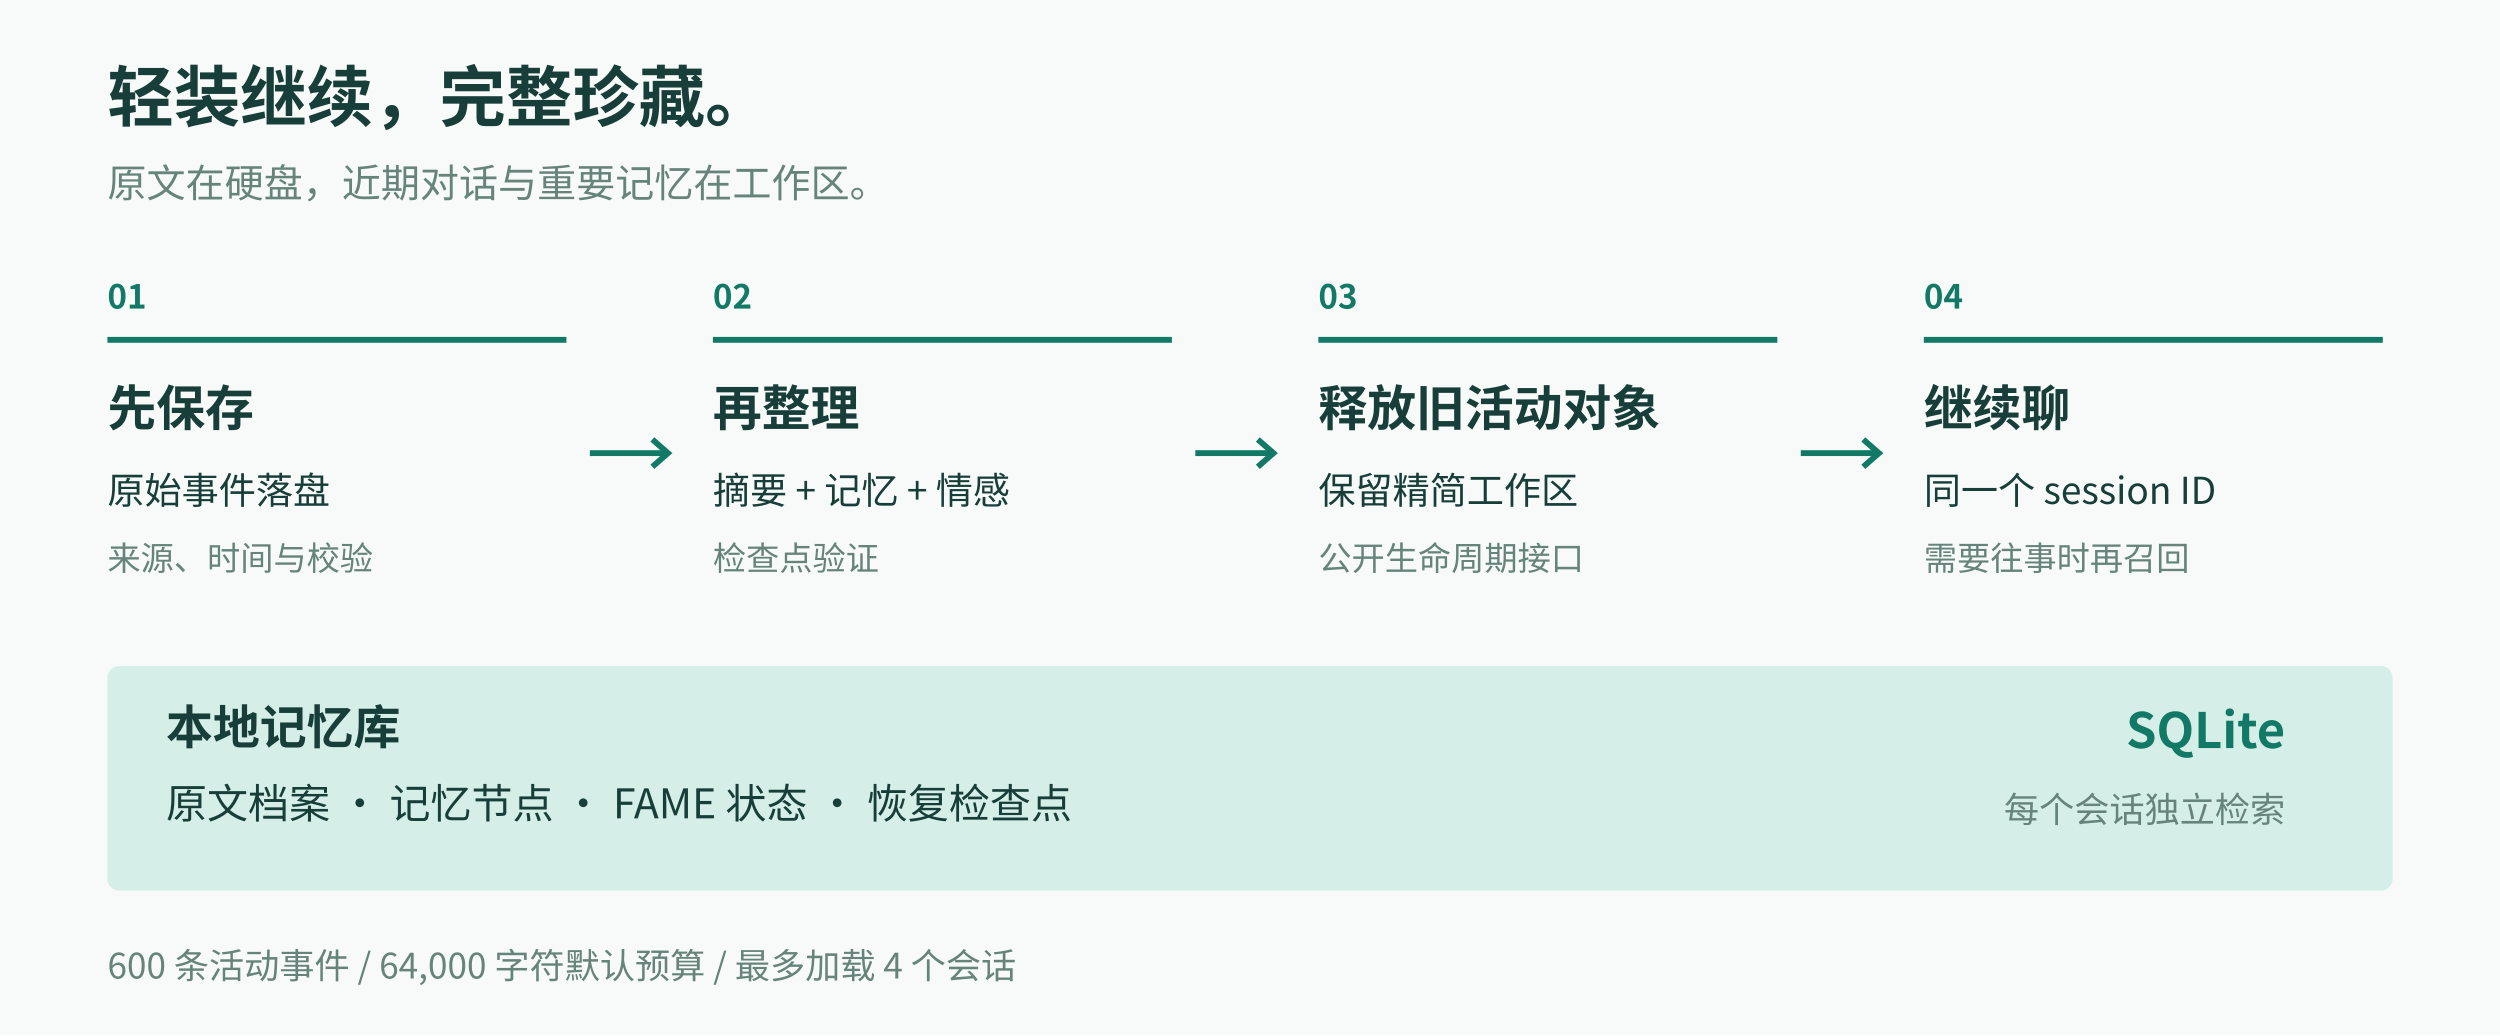
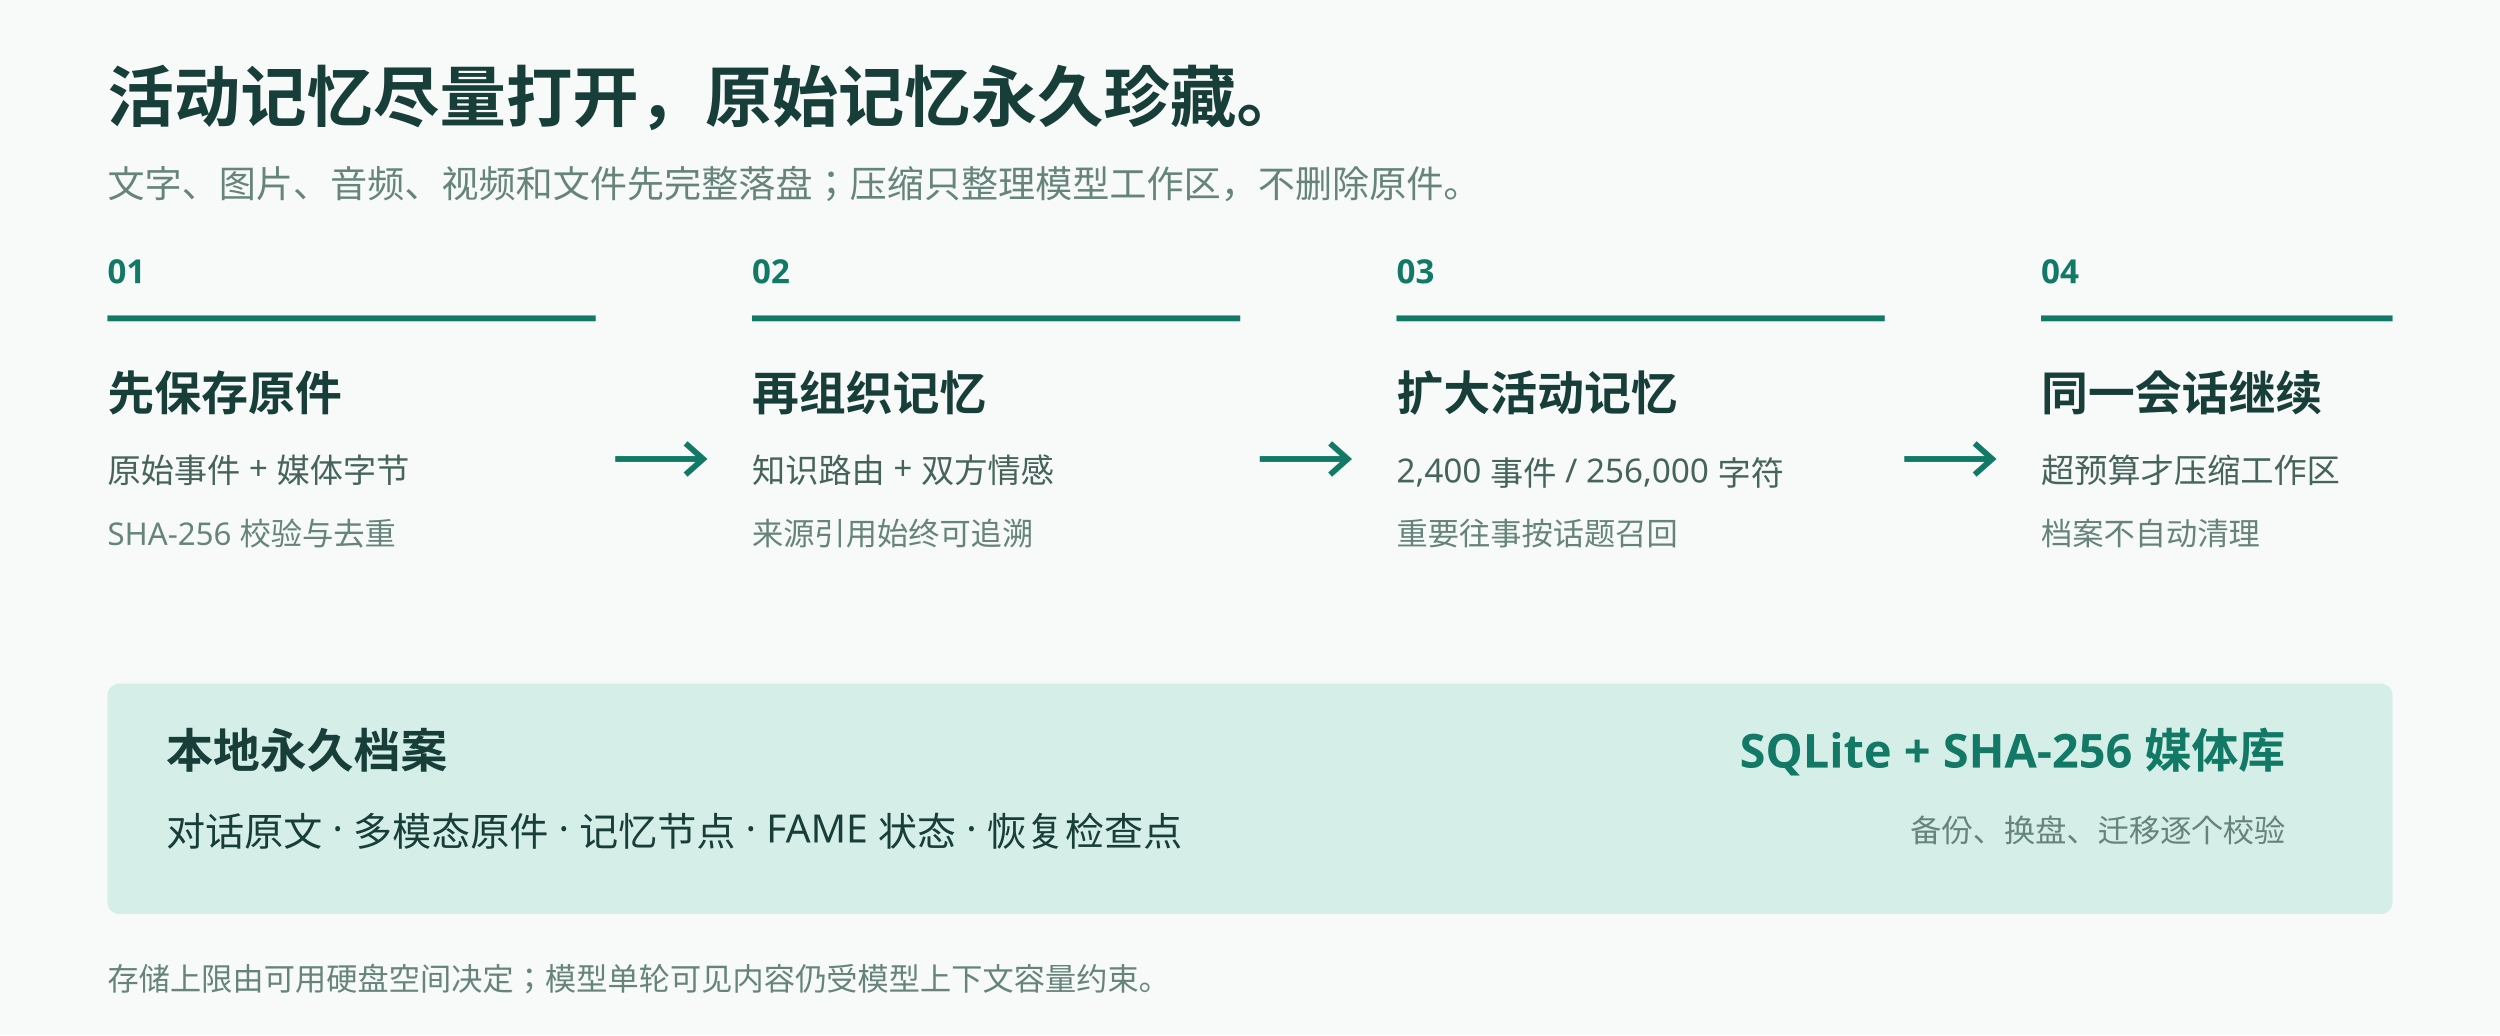
- <svg xmlns="http://www.w3.org/2000/svg" width="1280" height="530" viewBox="0 0 1280 530" role="img" aria-label="先归档，再压缩，旧活动对象释放，同一会话继续">
-   <style>text{font-family:"Microsoft YaHei","PingFang SC","Noto Sans CJK SC",Arial,sans-serif;letter-spacing:0} .b{font-weight:700}</style>
-   <rect x="0" y="0" width="1280" height="530" rx="0" fill="#f7faf8" />
-   <text x="55" y="62" font-size="34" fill="#183e39" class="b">轻装继续，完整珍藏。</text>
-   <text x="55" y="101" font-size="20" fill="#66847b">原文在硬盘，近期对话与重要记忆在工作区。</text>
-   <text x="55" y="158" font-size="17" fill="#117966" class="b">01</text>
-   <line x1="55" y1="174" x2="290" y2="174" stroke="#117966" stroke-width="3" />
-   <text x="55" y="218" font-size="25" fill="#183e39" class="b">先保存</text>
-   <text x="55" y="258" font-size="19" fill="#183e39">原始事件落盘</text>
-   <text x="55" y="292" font-size="17" fill="#66847b">来源、时间与校验</text>
-   <line x1="302" y1="232" x2="342" y2="232" stroke="#117966" stroke-width="3" />
-   <path d="M 334 225 L 342 232 L 334 239" fill="none" stroke="#117966" stroke-width="3" />
-   <text x="365" y="158" font-size="17" fill="#117966" class="b">02</text>
-   <line x1="365" y1="174" x2="600" y2="174" stroke="#117966" stroke-width="3" />
-   <text x="365" y="218" font-size="25" fill="#183e39" class="b">再整理</text>
-   <text x="365" y="258" font-size="19" fill="#183e39">摘要 + 记忆 + 情感</text>
-   <text x="365" y="292" font-size="17" fill="#66847b">检查点验证</text>
-   <line x1="612" y1="232" x2="652" y2="232" stroke="#117966" stroke-width="3" />
-   <path d="M 644 225 L 652 232 L 644 239" fill="none" stroke="#117966" stroke-width="3" />
-   <text x="675" y="158" font-size="17" fill="#117966" class="b">03</text>
-   <line x1="675" y1="174" x2="910" y2="174" stroke="#117966" stroke-width="3" />
-   <text x="675" y="218" font-size="25" fill="#183e39" class="b">释放旧活动对象</text>
-   <text x="675" y="258" font-size="19" fill="#183e39">保留精简工作区</text>
-   <text x="675" y="292" font-size="17" fill="#66847b">公开生命周期接口</text>
-   <line x1="922" y1="232" x2="962" y2="232" stroke="#117966" stroke-width="3" />
-   <path d="M 954 225 L 962 232 L 954 239" fill="none" stroke="#117966" stroke-width="3" />
-   <text x="985" y="158" font-size="17" fill="#117966" class="b">04</text>
-   <line x1="985" y1="174" x2="1220" y2="174" stroke="#117966" stroke-width="3" />
-   <text x="985" y="218" font-size="25" fill="#183e39" class="b">继续聊</text>
-   <text x="985" y="258" font-size="19" fill="#183e39">同一个 session ID</text>
-   <text x="985" y="292" font-size="17" fill="#66847b">需要往事时再召回</text>
-   <rect x="55" y="341" width="1170" height="115" rx="6" fill="#d5eee7" />
-   <text x="85" y="381" font-size="24" fill="#183e39" class="b">本地记忆库</text>
-   <text x="85" y="419" font-size="21" fill="#183e39">原文档案  ·  记忆节点  ·  FAME 状态  ·  恢复检查点</text>
-   <text x="1170" y="383" font-size="25" fill="#117966" text-anchor="end" class="b">SQLite</text>
-   <text x="1170" y="421" font-size="18" fill="#66847b" text-anchor="end">每个会话独立检索</text>
-   <text x="55" y="501" font-size="18" fill="#66847b">600 条活动事件 / 64,000 字符默认预算 / 最多加载 4 个会话</text>
+ <svg xmlns="http://www.w3.org/2000/svg" width="1280" height="530" viewBox="0 0 1280 530">
+   <style>
+     text { font-family: "Segoe UI", "Microsoft YaHei", sans-serif; letter-spacing: 0; }
+     .title { font-size: 34px; font-weight: 700; fill: #183e39; }
+     .lead { font-size: 19px; fill: #66847b; }
+     .step { font-size: 17px; font-weight: 700; fill: #117966; }
+     .head { font-size: 24px; font-weight: 700; fill: #183e39; }
+     .body { font-size: 17px; fill: #46635c; }
+     .small { font-size: 16px; fill: #66847b; }
+   </style>
+   <rect width="1280" height="530" fill="#f7faf8" />
+   <text x="55" y="62" class="title">活动记忆尽量打开，原始记忆永久珍藏。</text>
+   <text x="55" y="101" class="lead">文字、图片、音频、视频和文件先完整落盘；压缩只整理模型工作区，不删除原件。</text>
+   <g transform="translate(55 145)">
+     <text class="step">01</text>
+     <line y1="18" x2="250" y2="18" stroke="#117966" stroke-width="3" />
+     <text y="65" class="head">先保存原件</text>
+     <text y="102" class="body">原始事件 + 媒体字节</text>
+     <text y="134" class="small">SHA-256 校验与去重</text>
+   </g>
+   <path d="M315 235h45m-9-8 9 8-9 8" fill="none" stroke="#117966" stroke-width="3" />
+   <g transform="translate(385 145)">
+     <text class="step">02</text>
+     <line y1="18" x2="250" y2="18" stroke="#117966" stroke-width="3" />
+     <text y="65" class="head">再组织记忆</text>
+     <text y="102" class="body">知识路由 + 双方情感</text>
+     <text y="134" class="small">来源引用始终可追溯</text>
+   </g>
+   <path d="M645 235h45m-9-8 9 8-9 8" fill="none" stroke="#117966" stroke-width="3" />
+   <g transform="translate(715 145)">
+     <text class="step">03</text>
+     <line y1="18" x2="250" y2="18" stroke="#117966" stroke-width="3" />
+     <text y="65" class="head">扩大活动记忆</text>
+     <text y="102" class="body">2,400 事件 / 256,000 字符</text>
+     <text y="134" class="small">重要往事按话题召回</text>
+   </g>
+   <path d="M975 235h45m-9-8 9 8-9 8" fill="none" stroke="#117966" stroke-width="3" />
+   <g transform="translate(1045 145)">
+     <text class="step">04</text>
+     <line y1="18" x2="180" y2="18" stroke="#117966" stroke-width="3" />
+     <text y="65" class="head">同一会话继续</text>
+     <text y="102" class="body">超预算才压缩工作区</text>
+     <text y="134" class="small">档案不自动清理</text>
+   </g>
+   <rect x="55" y="350" width="1170" height="118" rx="6" fill="#d5eee7" />
+   <text x="85" y="393" class="head">本地永久档案</text>
+   <text x="85" y="433" font-size="20" fill="#183e39">对话原文 · 多模态原件 · 记忆节点 · FAME 状态 · 恢复检查点</text>
+   <text x="1170" y="393" text-anchor="end" font-size="24" font-weight="700" fill="#117966">SQLite + SHA-256 媒体库</text>
+   <text x="1170" y="431" text-anchor="end" class="small">备份、换盘、迁移逐个校验</text>
+   <text x="55" y="507" class="small">存储上限由可用硬盘空间决定；模型单轮可见内容仍受模型上下文容量约束。</text>
</svg>
